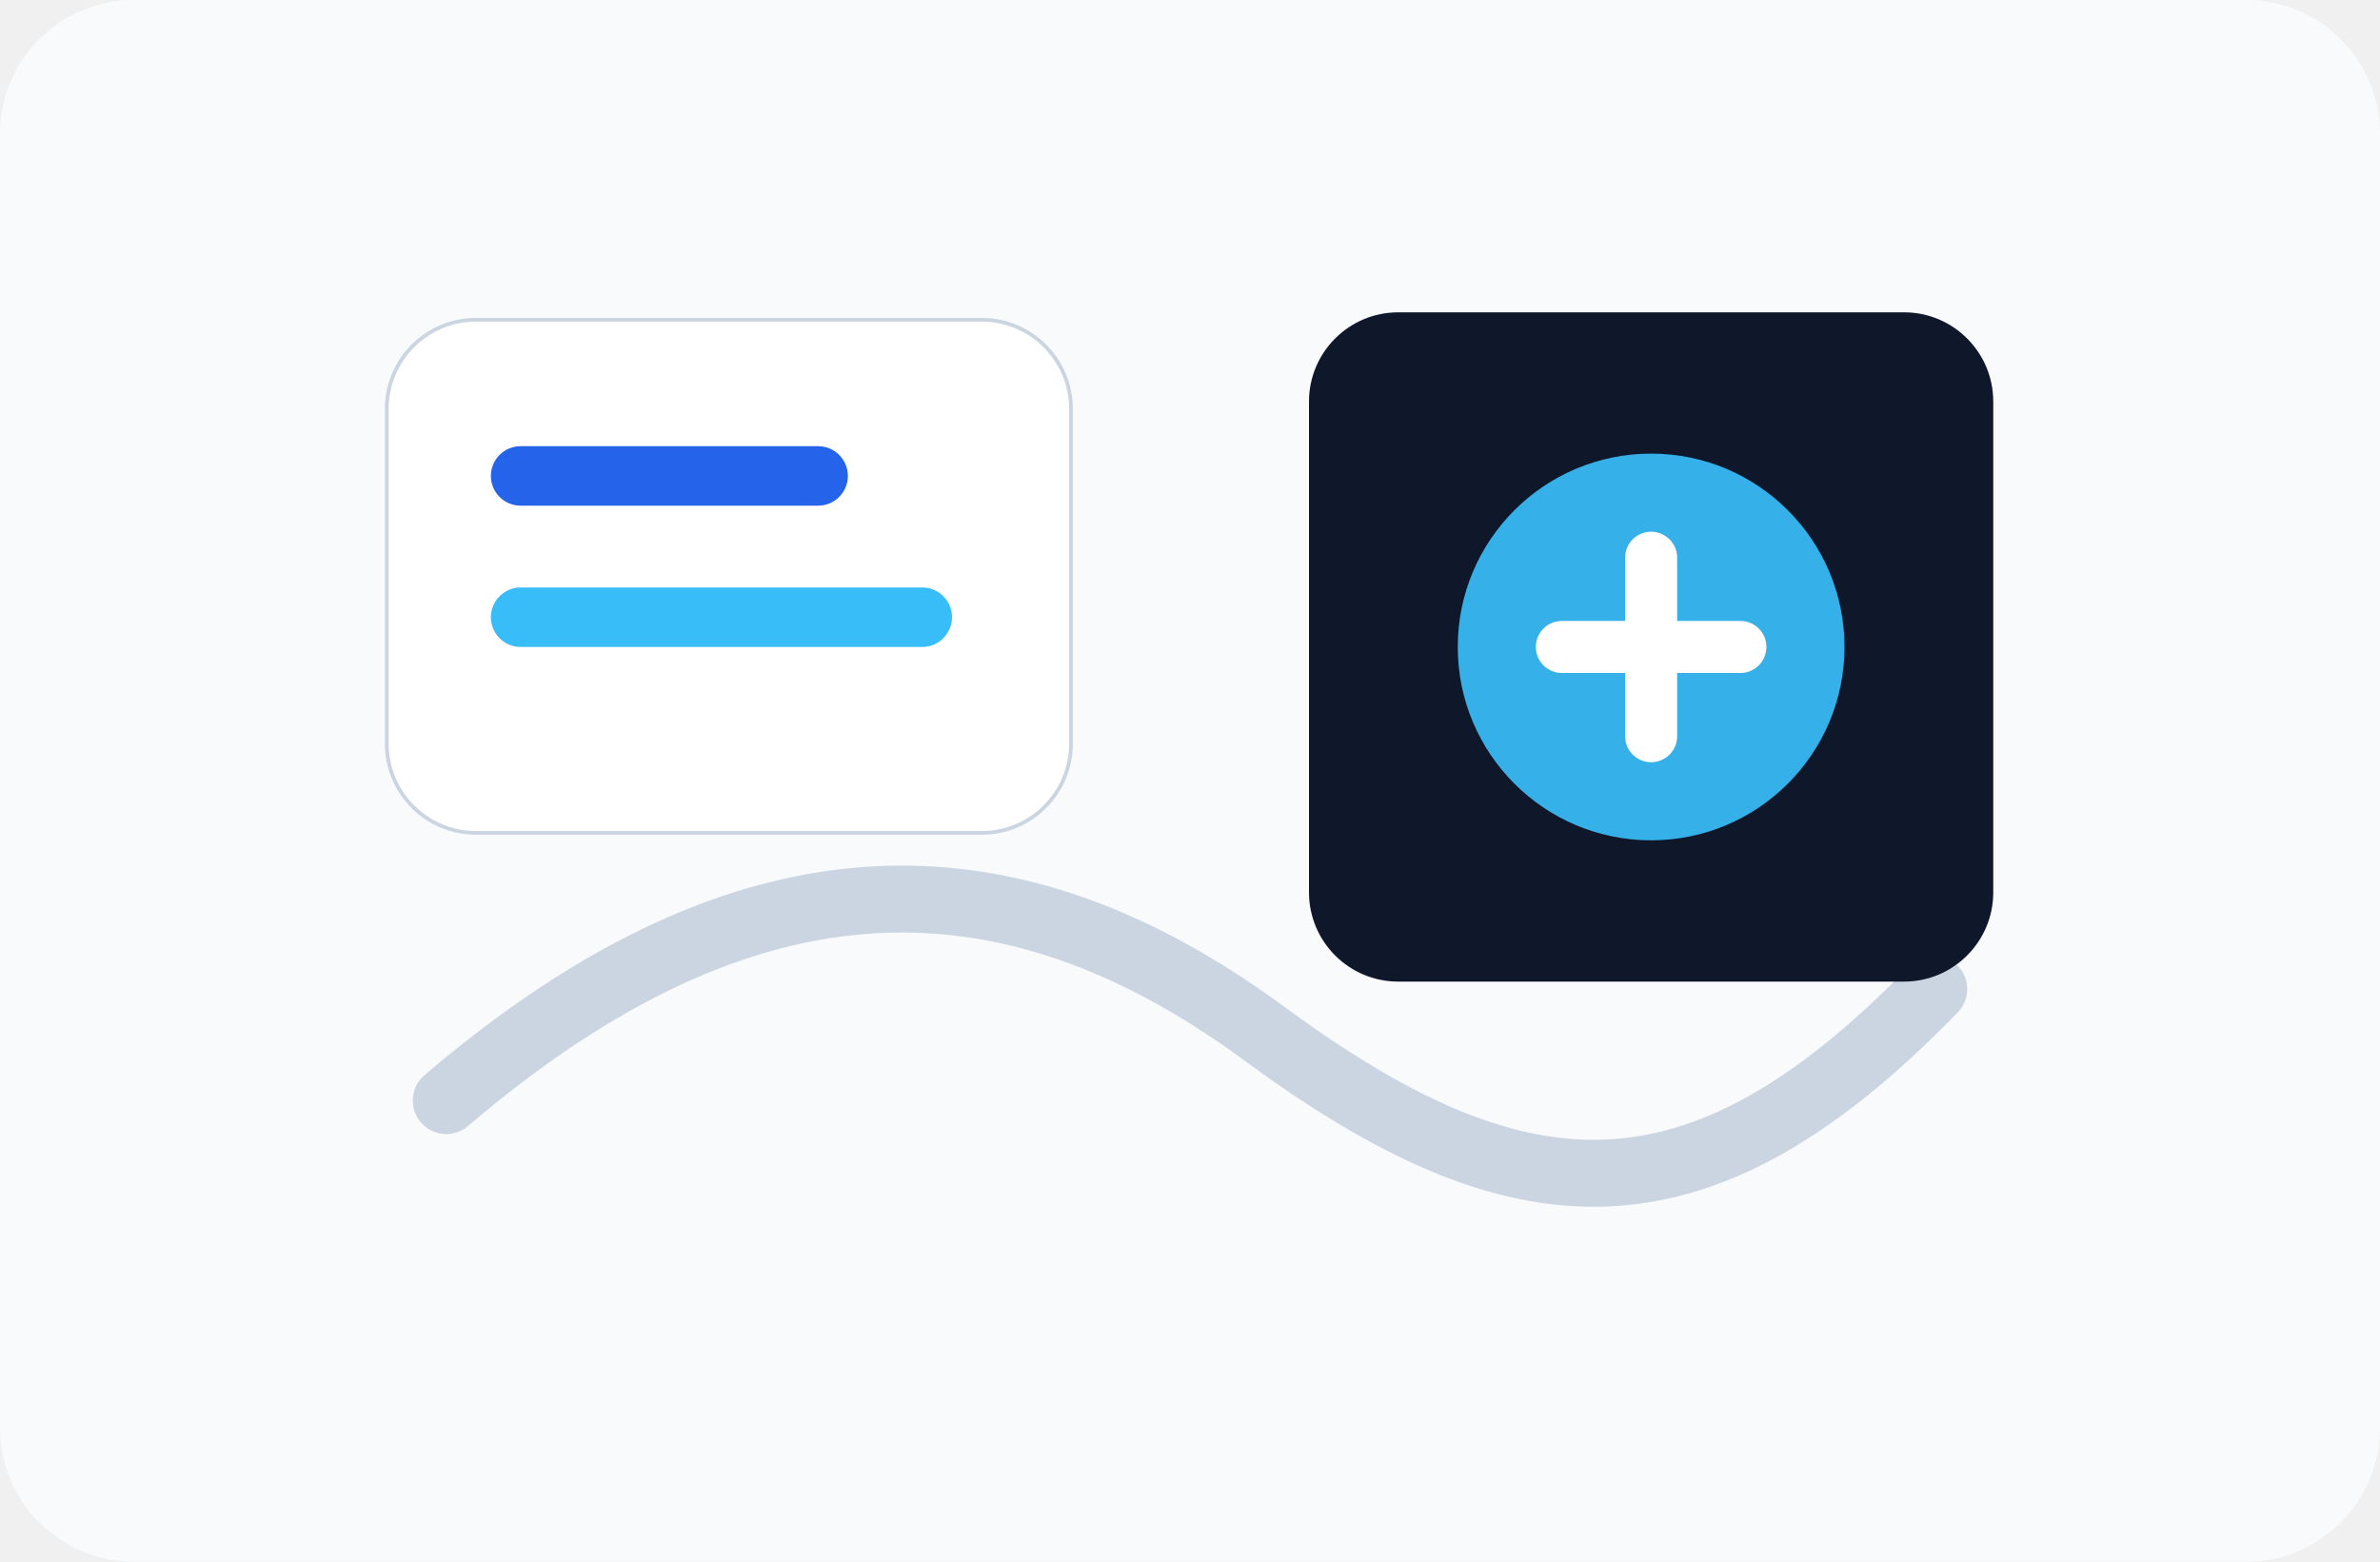
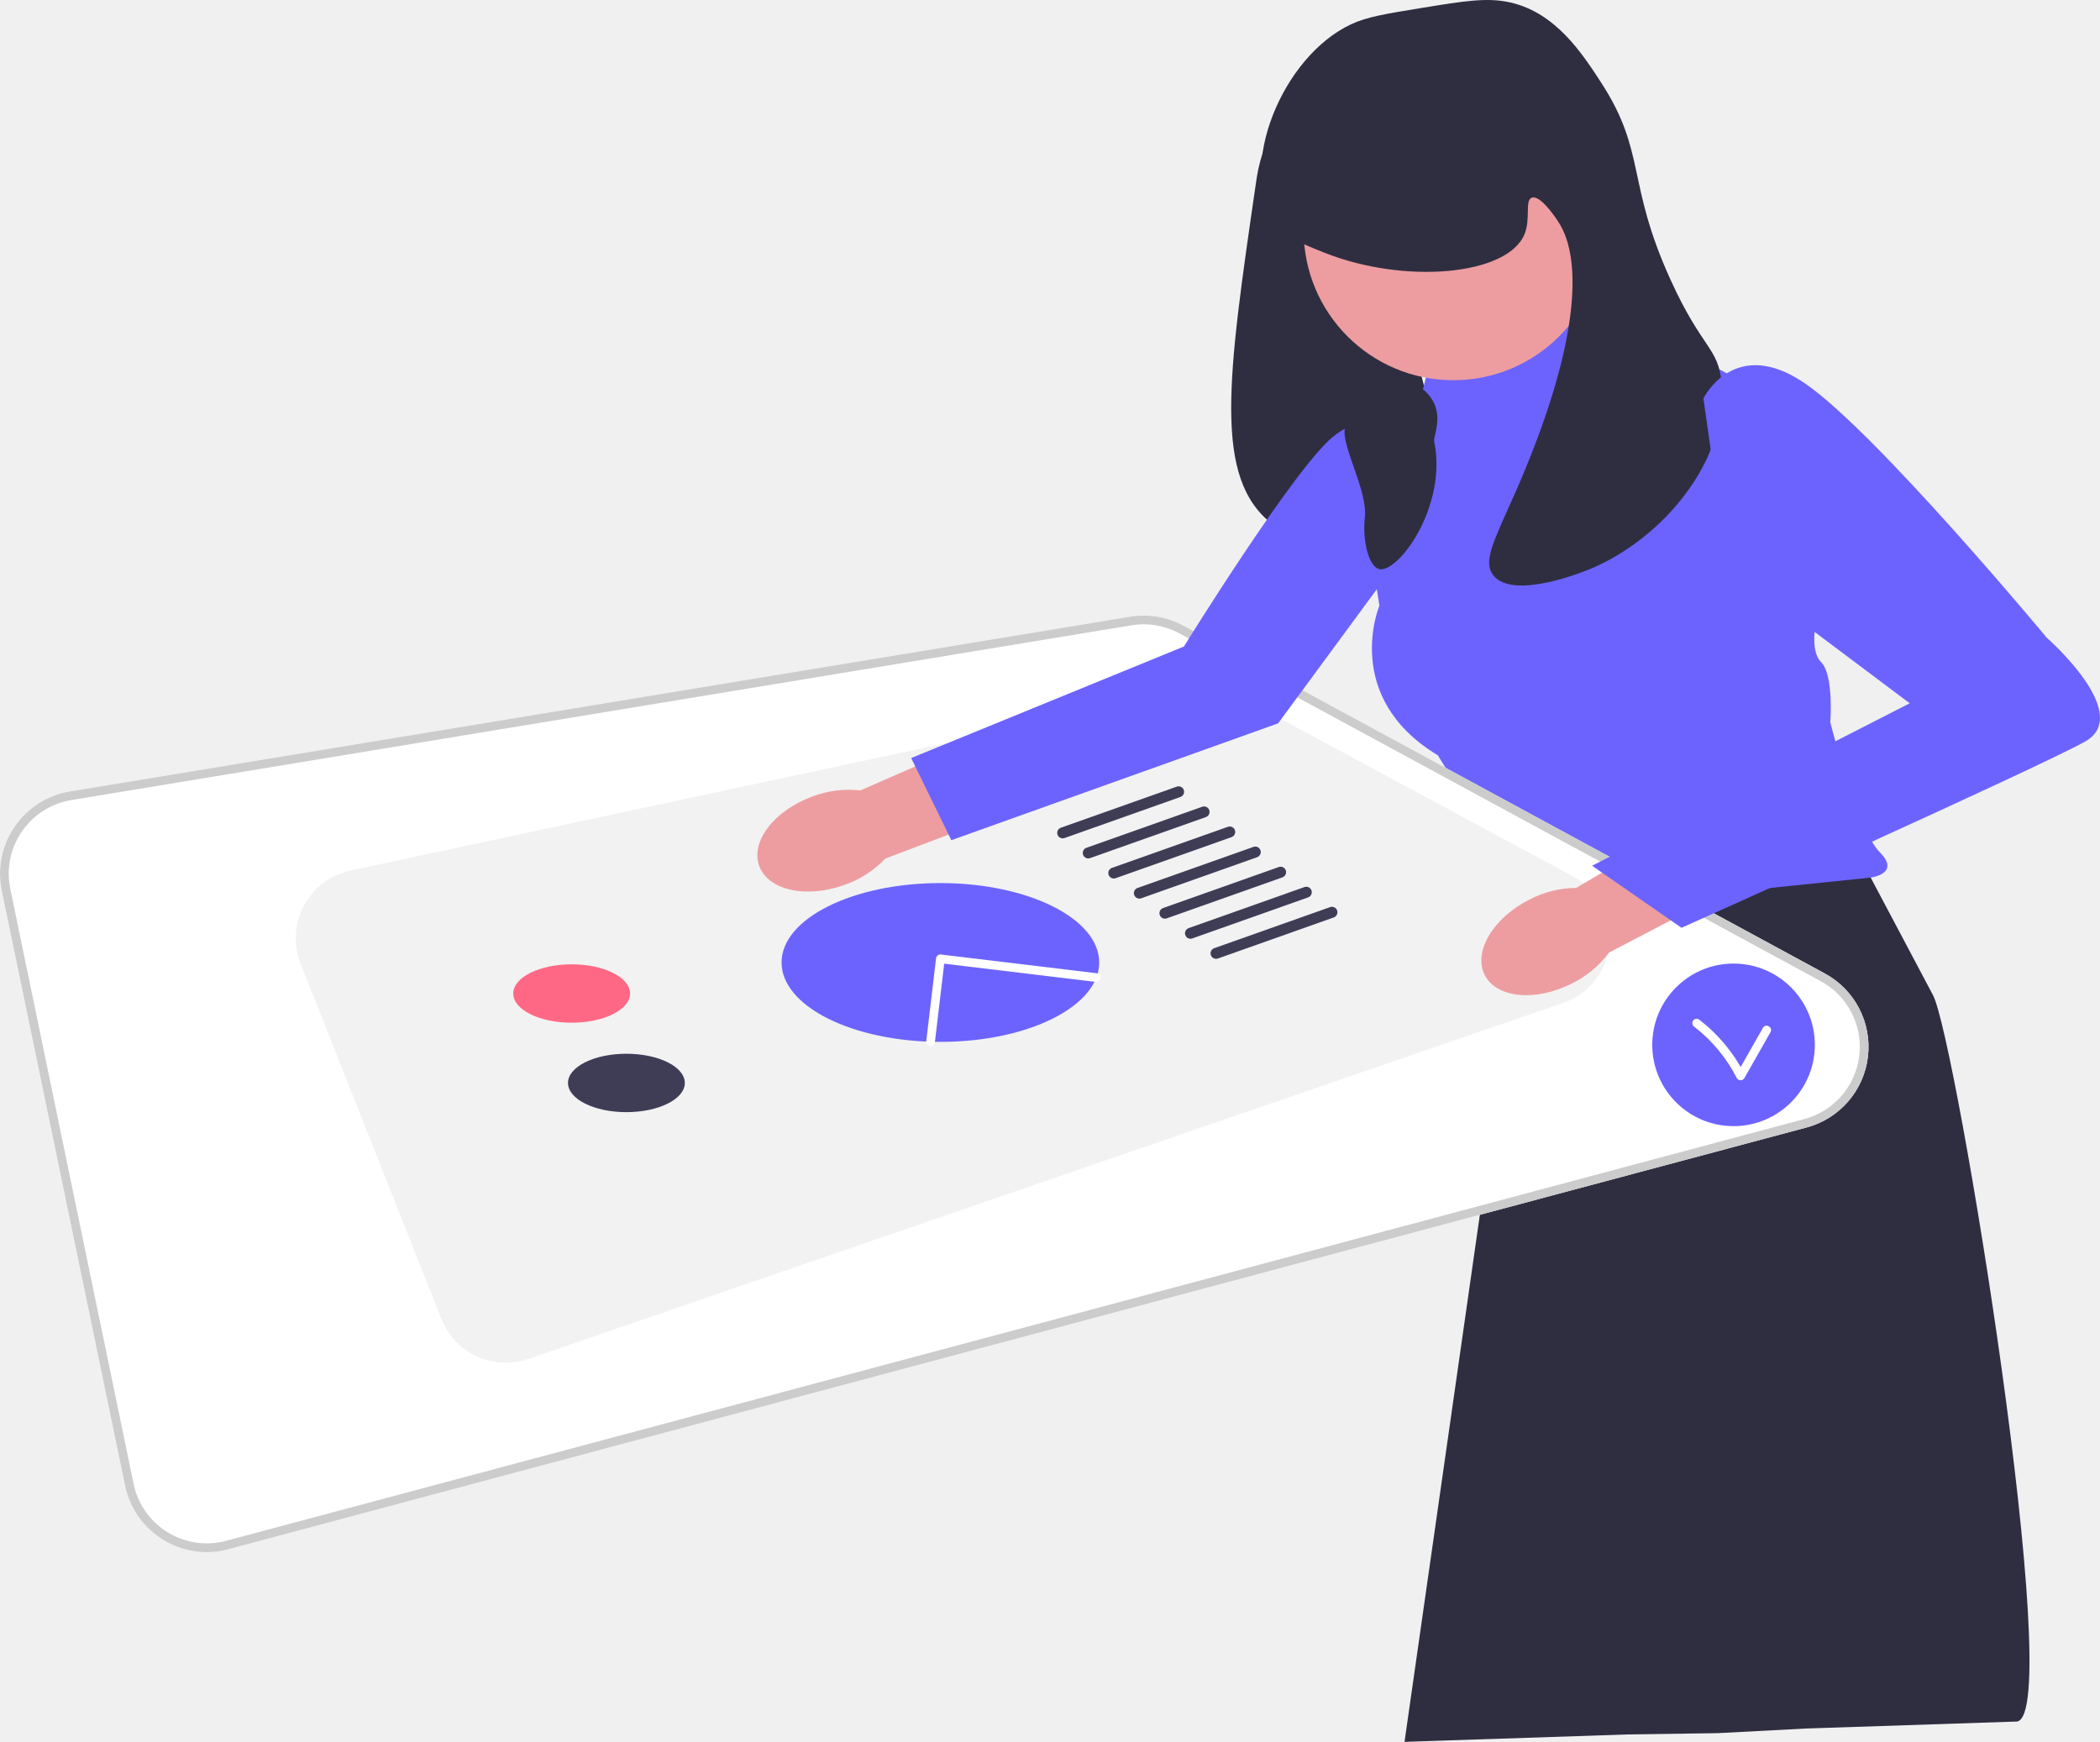
- <svg xmlns="http://www.w3.org/2000/svg" viewBox="0 0 640 420" role="img" aria-label="Problem solving illustration">
-   <rect width="640" height="420" rx="36" fill="#F8FAFC" />
-   <path d="M120 296c82-70 152-68 220-18s116 54 180-12" fill="none" stroke="#CBD5E1" stroke-width="18" stroke-linecap="round" />
-   <rect x="104" y="86" width="184" height="138" rx="24" fill="#fff" stroke="#CBD5E1" />
-   <rect x="352" y="84" width="184" height="180" rx="24" fill="#0F172A" />
-   <rect x="132" y="120" width="96" height="16" rx="8" fill="#2563EB" />
-   <rect x="132" y="158" width="124" height="16" rx="8" fill="#38BDF8" />
-   <circle cx="444" cy="174" r="52" fill="#38BDF8" opacity=".92" />
-   <path d="M420 174h48M444 150v48" stroke="#fff" stroke-width="14" stroke-linecap="round" />
+ <svg xmlns="http://www.w3.org/2000/svg" width="1060.847" height="880" viewBox="0 0 1060.847 880" role="img" artist="Katerina Limpitsouni" source="https://undraw.co/">
+   <g transform="translate(-193.716 -100)">
+     <g transform="translate(136.494 -59.181)">
+       <path d="M272.9,161.656c-9.429-1.571-19.691,9.945-23.976,14.755-11.442,12.841-13.831,27.78-14.755,34.12-14.58,100.064-21.869,150.1,8.3,173.367,28.671,22.116,81.079,16.185,91.294-3.689,3.979-7.742.652-15.841-4.611-31.354-9.727-28.671-15.46-58.552-23.976-87.606-19.445-66.34-17.813-97.184-32.276-99.594Z" transform="translate(457.642 40.219)" fill="#2f2e41" />
+       <path d="M245.376,416.253l45.886,86.605c11.713,22.108,67.14,362.666,42.491,366.957l-106.767,3.542-44.3,2.325-45.534.656L24.287,880.082l63.4-443.541,157.69-20.288Z" transform="translate(742.446 159.099)" fill="#2f2e41" />
+       <path d="M204.65,243.032l-91.294,3.689-7.377,30.431L83.993,295.088a29.286,29.286,0,0,0-10.41,27.294L83.846,386.89S64.481,433,113.356,462.508l48.875,79.306,169.678-17.521s15.677-1.844,4.611-12.91-24.9-65.474-24.9-65.474,1.844-23.976-4.611-30.431-1.96-23.054-1.96-23.054l-26.257-97.057a43.373,43.373,0,0,0-41.868-32.047H207.809Z" transform="translate(670.207 78.263)" fill="#6c63ff" />
+       <path d="M195.05,816.242,992.356,603.155a42.155,42.155,0,0,0,9.213-77.782L677.548,349.643a42.336,42.336,0,0,0-26.954-4.537L115.031,433.4A42.157,42.157,0,0,0,80.61,483.544L142.887,784.07A42.228,42.228,0,0,0,184.059,817.7,42.546,42.546,0,0,0,195.05,816.242Z" transform="translate(-22.492 125.637)" fill="#fff" />
+       <path d="M195.05,816.242,992.356,603.155a42.155,42.155,0,0,0,9.213-77.782L677.548,349.643a42.336,42.336,0,0,0-26.954-4.537L115.031,433.4A42.157,42.157,0,0,0,80.61,483.544L142.887,784.07A42.228,42.228,0,0,0,184.059,817.7,42.546,42.546,0,0,0,195.05,816.242Zm-79.3-378.5L651.31,349.447a37.924,37.924,0,0,1,24.141,4.063L999.471,529.24A37.755,37.755,0,0,1,991.22,598.9L193.915,811.991A37.757,37.757,0,0,1,147.2,783.176L84.918,482.65a37.755,37.755,0,0,1,30.829-44.912l-.358-2.171Z" transform="translate(-22.492 125.637)" fill="#ccc" />
+       <path d="M171.361,508.7l71.1,179.42A35.01,35.01,0,0,0,286.4,708.324L809.028,528.5c28.857-9.929,32.081-49.453,5.214-63.927l-168.19-90.612a35.01,35.01,0,0,0-23.927-3.414L196.587,461.562A35.01,35.01,0,0,0,171.361,508.7Z" transform="translate(37.726 137.41)" fill="#f2f2f2" />
+       <ellipse cx="29.509" cy="14.755" rx="29.509" ry="14.755" transform="translate(316.486 646.359)" fill="#ff6884" />
+       <ellipse cx="29.509" cy="14.755" rx="29.509" ry="14.755" transform="translate(344.151 691.545)" fill="#3f3d56" />
+       <ellipse cx="80.228" cy="40.114" rx="80.228" ry="40.114" transform="translate(452.044 605.322)" fill="#6c63ff" />
+       <path d="M265.43,471.144a2.767,2.767,0,0,1-.924-5.375l58.543-20.749a2.767,2.767,0,1,1,1.848,5.216l-58.543,20.749a2.763,2.763,0,0,1-.924.159Z" transform="translate(406.089 172.449)" fill="#3f3d56" />
+       <path d="M274.233,464.228a2.767,2.767,0,0,1-.924-5.375L331.852,438.1a2.767,2.767,0,0,1,1.848,5.216l-58.543,20.749a2.764,2.764,0,0,1-.924.159Z" transform="translate(384.377 169.221)" fill="#3f3d56" />
+       <path d="M283.035,457.311a2.767,2.767,0,0,1-.924-5.375l58.543-20.749A2.767,2.767,0,0,1,342.5,436.4l-58.543,20.749a2.764,2.764,0,0,1-.924.159Z" transform="translate(362.664 165.994)" fill="#3f3d56" />
+       <path d="M291.838,450.4a2.767,2.767,0,0,1-.924-5.375l58.543-20.749a2.767,2.767,0,1,1,1.848,5.216l-58.543,20.749a2.764,2.764,0,0,1-.924.159Z" transform="translate(340.951 162.766)" fill="#3f3d56" />
+       <path d="M300.64,443.479a2.767,2.767,0,0,1-.924-5.375l58.543-20.749a2.767,2.767,0,1,1,1.848,5.216l-58.543,20.749a2.763,2.763,0,0,1-.924.159Z" transform="translate(319.238 159.539)" fill="#3f3d56" />
+       <path d="M309.443,436.563a2.767,2.767,0,0,1-.924-5.375l58.543-20.749a2.767,2.767,0,0,1,1.848,5.216L310.367,436.4a2.764,2.764,0,0,1-.924.159Z" transform="translate(297.526 156.311)" fill="#3f3d56" />
+       <path d="M318.245,429.646a2.767,2.767,0,0,1-.924-5.375l58.543-20.749a2.767,2.767,0,1,1,1.848,5.216l-58.543,20.749a2.763,2.763,0,0,1-.924.159Z" transform="translate(275.813 153.084)" fill="#3f3d56" />
+       <ellipse cx="75.618" cy="75.618" rx="75.618" ry="75.618" transform="translate(715.784 200.03)" fill="#ed9da0" />
+       <path d="M211.6,136.463c21.29-3.471,32.723-5.334,44.264-2.767,23.119,5.144,36.53,25.813,46.108,40.575,22.905,35.3,12.549,50.14,35.042,99.594,16.135,35.476,24.27,34.01,25.821,52.563,3.254,38.945-29.875,77.9-65.474,93.139-2.377,1.017-39.373,16.5-49.8,3.689-7.642-9.391,5.857-25.554,22.132-69.162,28.617-76.678,15.095-102.306,11.066-108.816-2.545-4.113-9.805-14.336-13.832-12.91-3.644,1.29-.49,10.646-3.689,18.443-8.571,20.89-60.666,25.528-101.438,9.222-12.024-4.809-19.4-7.76-24.9-15.677-18.651-26.863,3.615-83.157,38.731-99.594,7.989-3.739,17.314-5.259,35.964-8.3Z" transform="translate(564.123 26.681)" fill="#2f2e41" />
+       <path d="M140.577,458.182c-18.391,9.328-28.485,26.379-22.547,38.082s25.659,13.626,44.055,4.292a51.607,51.607,0,0,0,18.733-15.594l77.425-40.509-19.784-35.928-74.227,43.749a51.611,51.611,0,0,0-23.655,5.908Z" transform="translate(689.213 155.492)" fill="#ed9da0" />
+       <path d="M390.552,418.813c-19.373,7.066-31.431,22.79-26.932,35.118s23.848,16.592,43.227,9.521a51.608,51.608,0,0,0,20.46-13.246l81.707-30.975L493.661,381.2l-78.919,34.574A51.611,51.611,0,0,0,390.552,418.813Z" transform="translate(77.127 142.74)" fill="#ed9da0" />
+       <path d="M56.252,275.1s15.677-32.276,51.641-7.377S229.619,395.906,229.619,395.906s44.264,38.731,19.365,52.563-203.8,94.061-203.8,94.061L0,511.177,160.457,429.1,68.287,359.942,56.252,275.1Z" transform="translate(861.486 85.385)" fill="#6c63ff" />
+       <path d="M477.5,285.175s-10.972-15.677-30.384,0-75.284,105.944-75.284,105.944L234.046,447.476l20.288,41.5L419.4,429.955l71.929-97.75L477.5,285.175Z" transform="translate(283.473 94.678)" fill="#6c63ff" />
+       <path d="M275.834,267.25c20.913,10.679,11.29,27.074,11.988,30.431,6.8,32.692-18.049,66.553-27.665,64.552-5.642-1.174-8.607-15.226-7.377-25.821,1.594-13.735-11.615-35.476-10.144-45.186,3.609-23.822-18.166-24.269-13.832-33.2,2.54-5.233,34.568,2.858,47.03,9.222Z" transform="translate(493.897 84.477)" fill="#2f2e41" />
+       <path d="M346.4,507.56a2.006,2.006,0,0,1-.261-.016,2.2,2.2,0,0,1-1.926-2.444l4.96-41.879a2.2,2.2,0,0,1,2.448-1.925l78.773,9.473a2.2,2.2,0,0,1-.526,4.368l-76.585-9.21-4.7,39.69A2.2,2.2,0,0,1,346.4,507.56Z" transform="translate(180.914 180.112)" fill="#fff" />
+       <g transform="translate(891.884 645.987)">
+         <ellipse cx="41.067" cy="41.067" rx="41.067" ry="41.067" transform="translate(0)" fill="#6c63ff" />
+         <path d="M152.777,490.209l-13.2,23.213a2.217,2.217,0,0,1-3.8,0,76.806,76.806,0,0,0-21.411-25.886,2.278,2.278,0,0,1-.789-3.01,2.212,2.212,0,0,1,3.01-.789A81.645,81.645,0,0,1,139.578,511.2h-3.8l13.2-23.213c1.4-2.461,5.2-.247,3.8,2.221h0Z" transform="translate(-93.052 -455.548)" fill="#fff" />
+       </g>
+     </g>
+   </g>
</svg>
